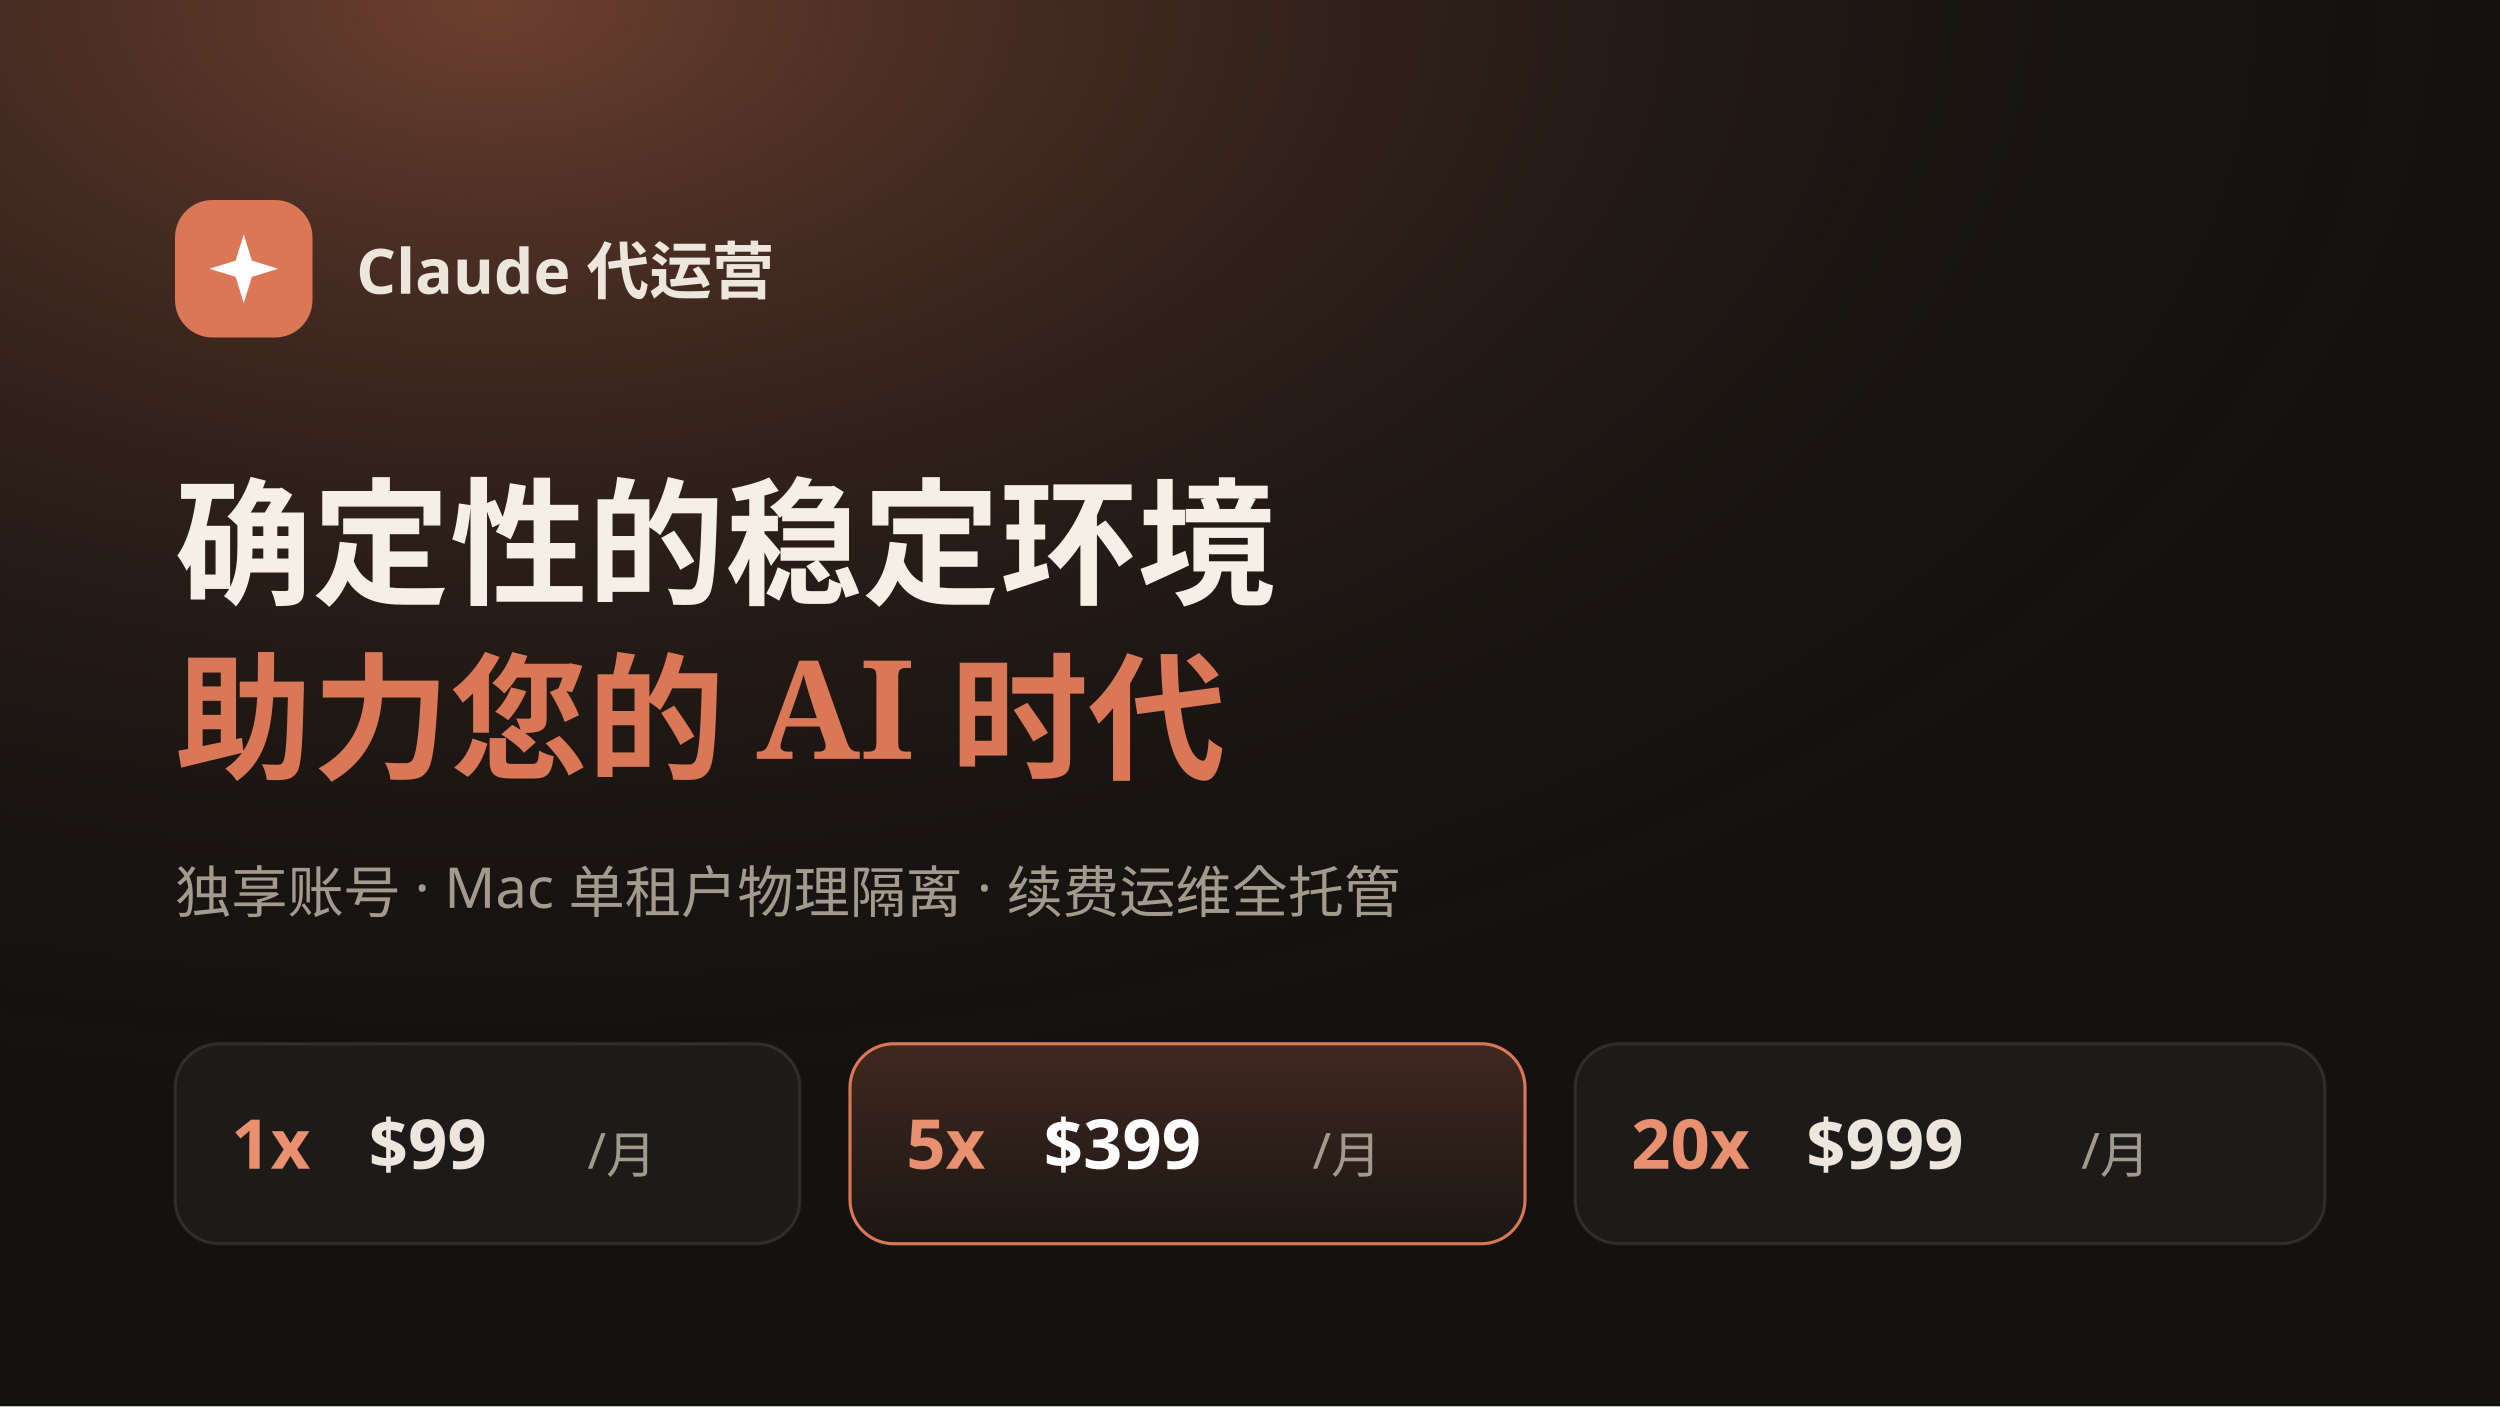
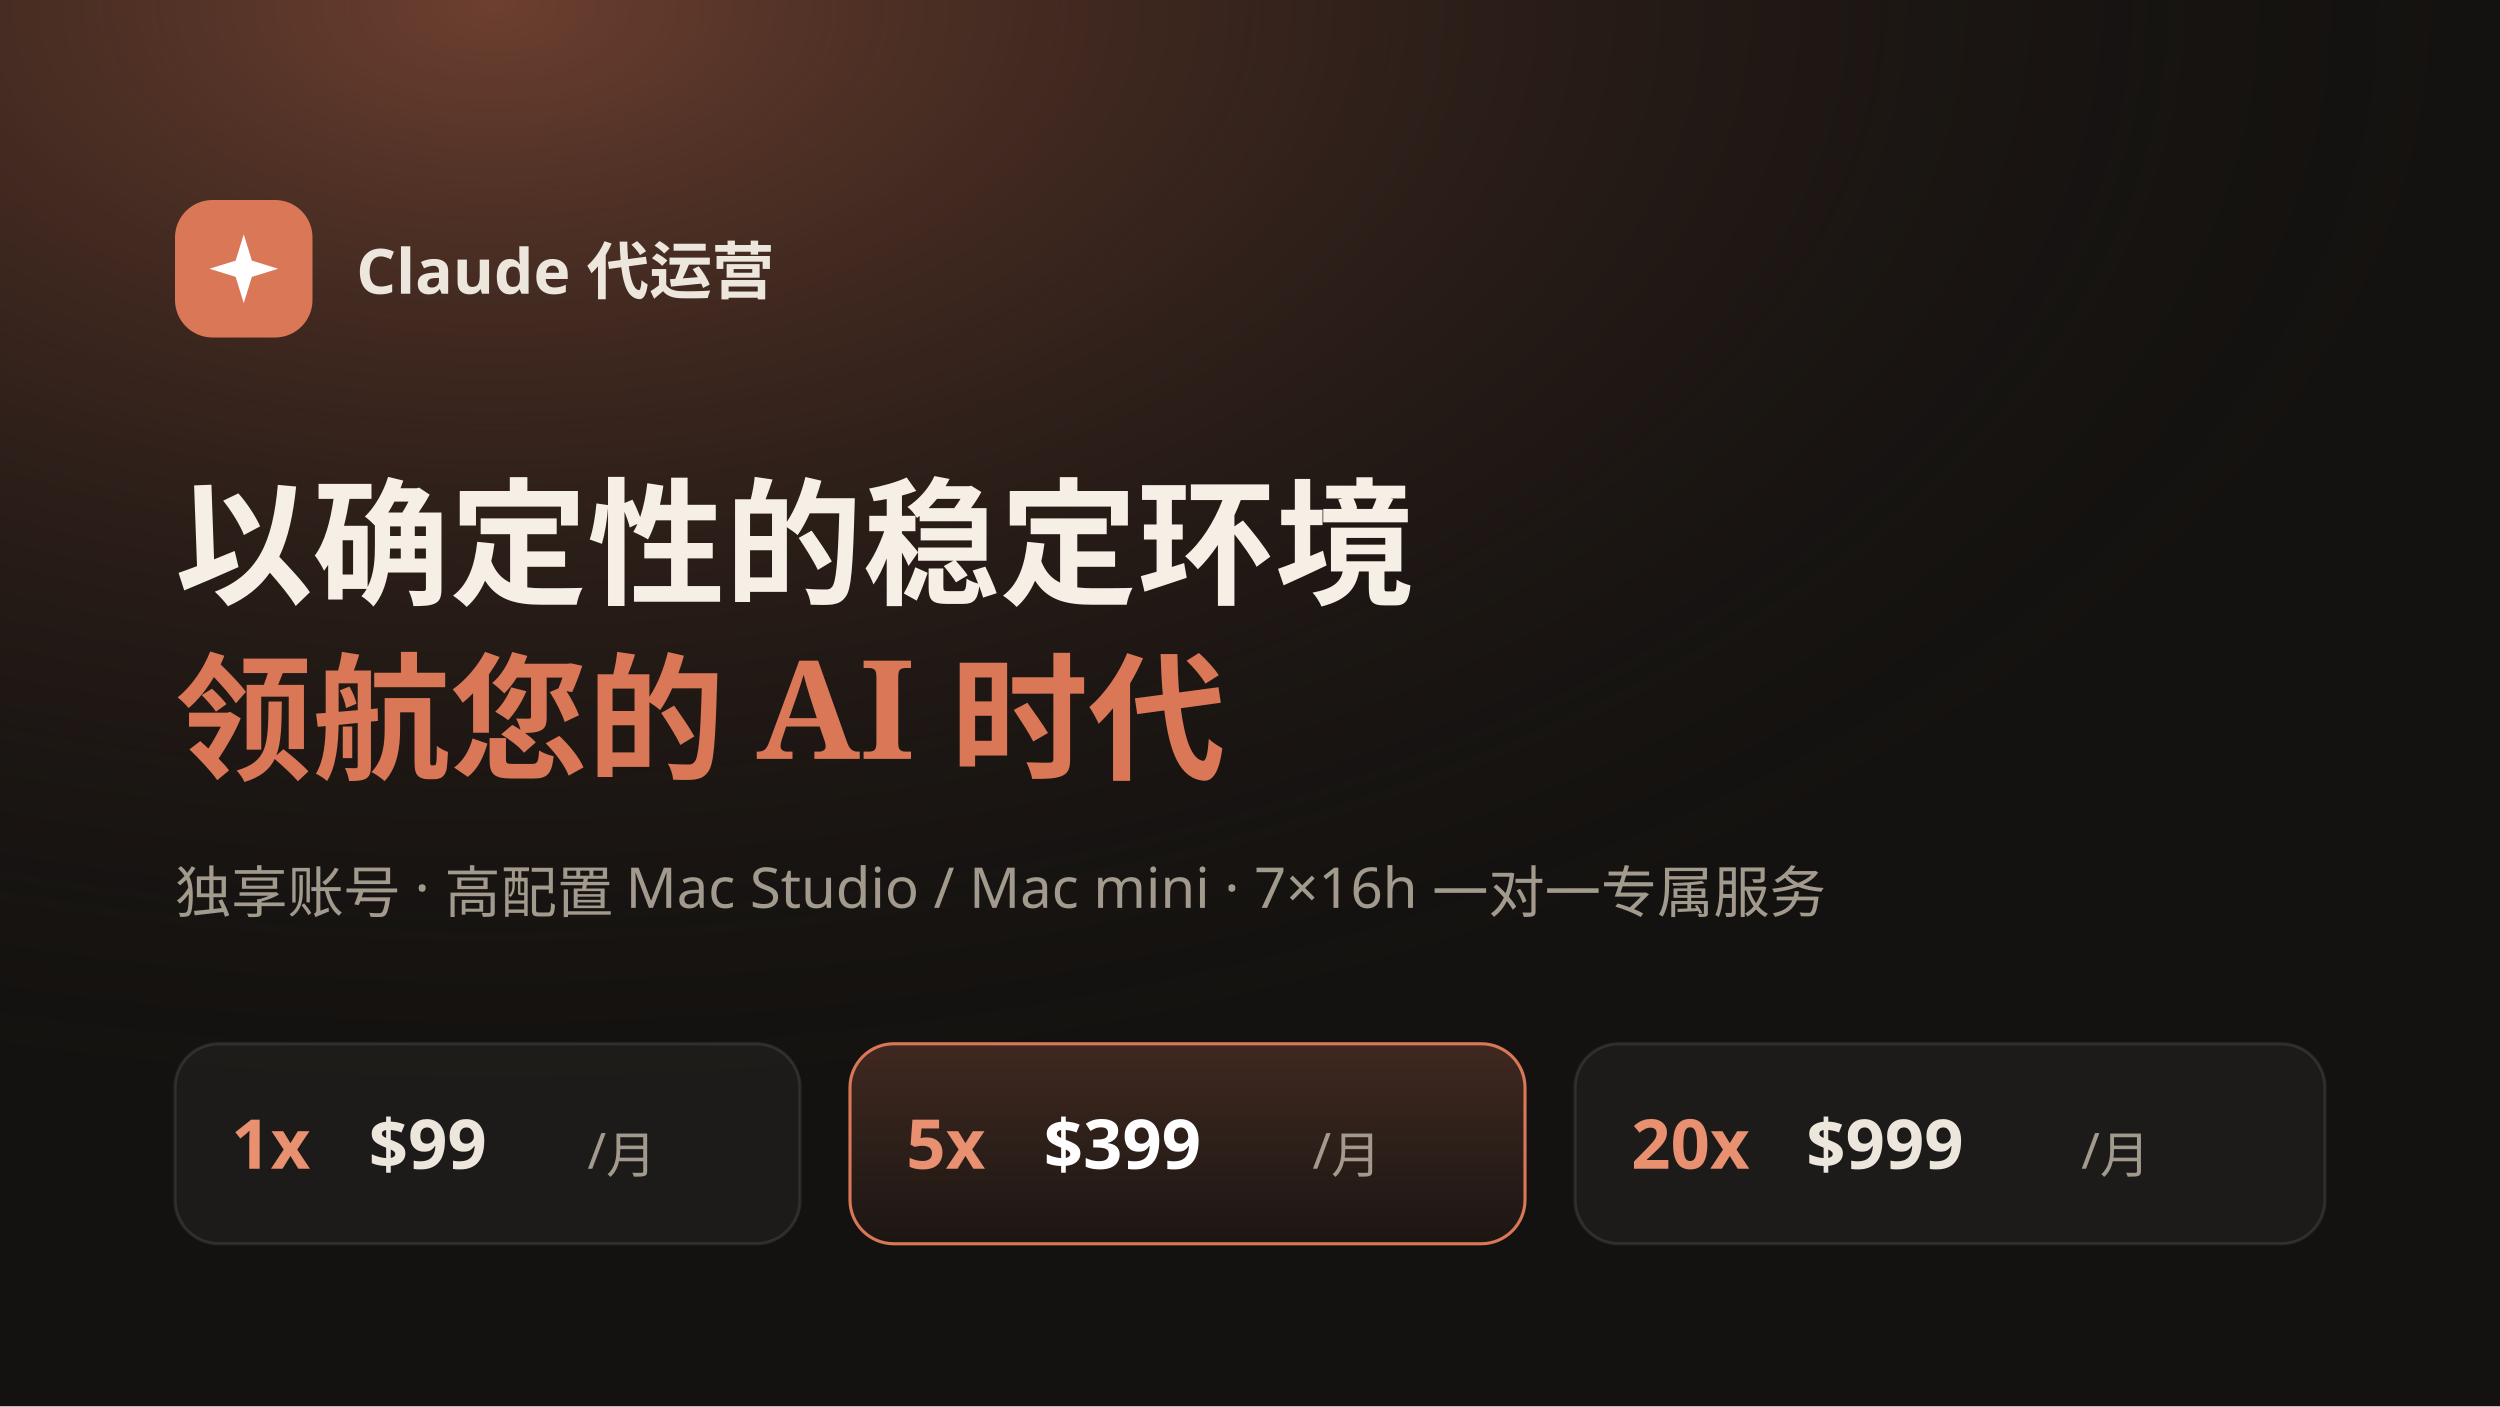
<svg xmlns="http://www.w3.org/2000/svg" width="800" height="450" viewBox="0 0 800 450">
  <defs>
    <radialGradient id="g1" cx="20%" cy="0%" r="80%">
      <stop offset="0" stop-color="#d97757" stop-opacity=".45" />
      <stop offset="1" stop-color="#141210" stop-opacity="0" />
    </radialGradient>
    <linearGradient id="card" x1="0" y1="0" x2="0" y2="1">
      <stop offset="0" stop-color="#d97757" stop-opacity=".22" />
      <stop offset="1" stop-color="#d97757" stop-opacity=".04" />
    </linearGradient>
  </defs>
  <rect width="800" height="450" fill="#141210" />
  <rect width="800" height="450" fill="url(#g1)" />
  <g font-family="PingFang SC, Noto Sans SC, Microsoft YaHei, sans-serif">
    <g transform="translate(56 64)">
      <rect width="44" height="44" rx="12" fill="#d97757" />
      <path d="M22 8l2.6 8.4L33 19l-8.4 2.6L22 30l-2.6-8.4L11 19l8.4-2.6z" fill="#fff" transform="translate(0 3)" />
      <text x="58" y="30" font-size="20" font-weight="700" fill="#ece6dd">Claude 代运营</text>
    </g>
-     <text x="56" y="190" font-size="44" font-weight="700" fill="#f5efe6" font-family="Songti SC, Noto Serif SC, Georgia, serif">确定性的稳定环境</text>
-     <text x="56" y="246" font-size="44" font-weight="700" fill="#d97757" font-family="Songti SC, Noto Serif SC, Georgia, serif">助力您的 AI 时代</text>
-     <text x="56" y="292" font-size="18" fill="#a39a8e">独享账号 · Mac 单租户物理隔离 · 续费运维全托管</text>
+     <text x="56" y="190" font-size="44" font-weight="700" fill="#f5efe6" font-family="Songti SC, Noto Serif SC, Georgia, serif">以确定性的稳定环境</text>
+     <text x="56" y="246" font-size="44" font-weight="700" fill="#d97757" font-family="Songti SC, Noto Serif SC, Georgia, serif">领航您的 AI 时代</text>
+     <text x="56" y="292" font-size="18" fill="#a39a8e">独享账号 · 高配置 Mac Studio / Mac mini · 7×16h 一对一专属服务</text>
    <g transform="translate(56 334)" font-size="16">
      <rect width="200" height="64" rx="14" fill="rgba(255,255,255,0.04)" stroke="rgba(255,255,255,0.1)" />
      <text x="18" y="40" fill="#e8906f" font-weight="700" font-size="22">1x</text>
      <text x="62" y="40" fill="#ece6dd" font-weight="700" font-size="22">$99</text>
      <text x="132" y="40" fill="#a39a8e">/月</text>
      <rect x="216" width="216" height="64" rx="14" fill="url(#card)" stroke="#d97757" />
      <text x="234" y="40" fill="#e8906f" font-weight="700" font-size="22">5x</text>
      <text x="278" y="40" fill="#fff" font-weight="700" font-size="22">$399</text>
      <text x="364" y="40" fill="#a39a8e">/月</text>
      <rect x="448" width="240" height="64" rx="14" fill="rgba(255,255,255,0.04)" stroke="rgba(255,255,255,0.1)" />
      <text x="466" y="40" fill="#e8906f" font-weight="700" font-size="22">20x</text>
      <text x="522" y="40" fill="#ece6dd" font-weight="700" font-size="22">$999</text>
      <text x="610" y="40" fill="#a39a8e">/月</text>
    </g>
  </g>
</svg>
